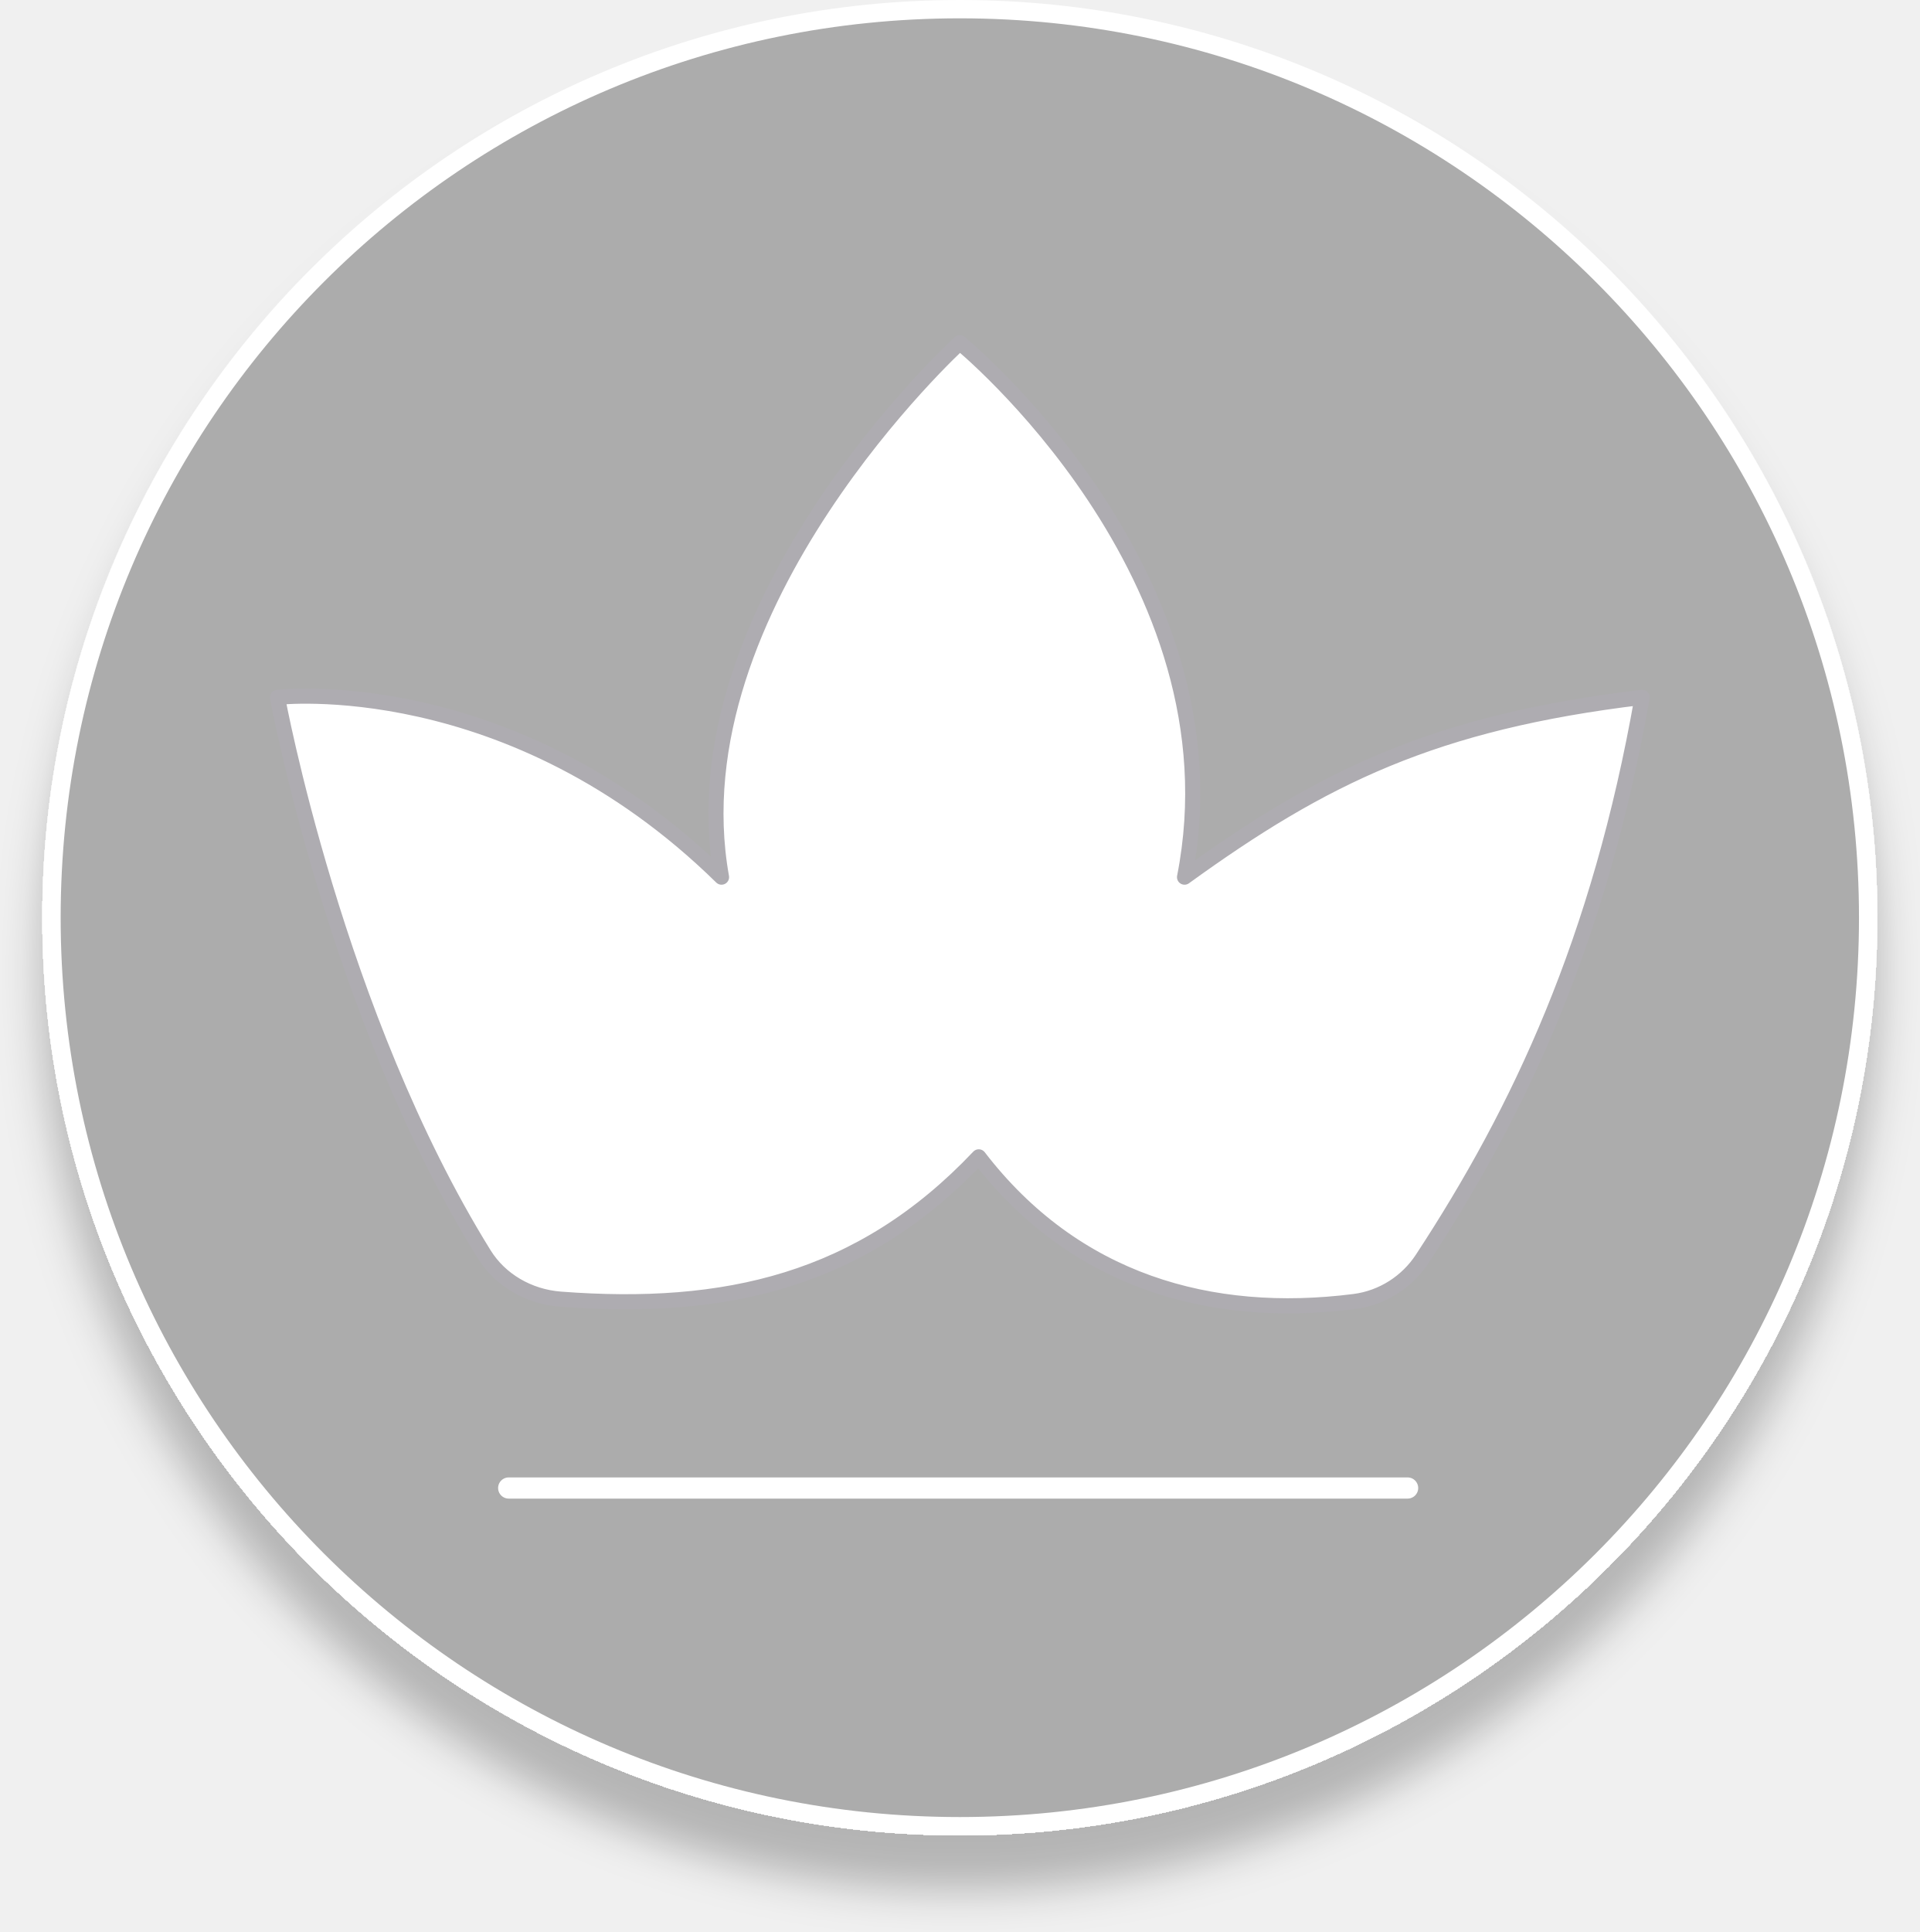
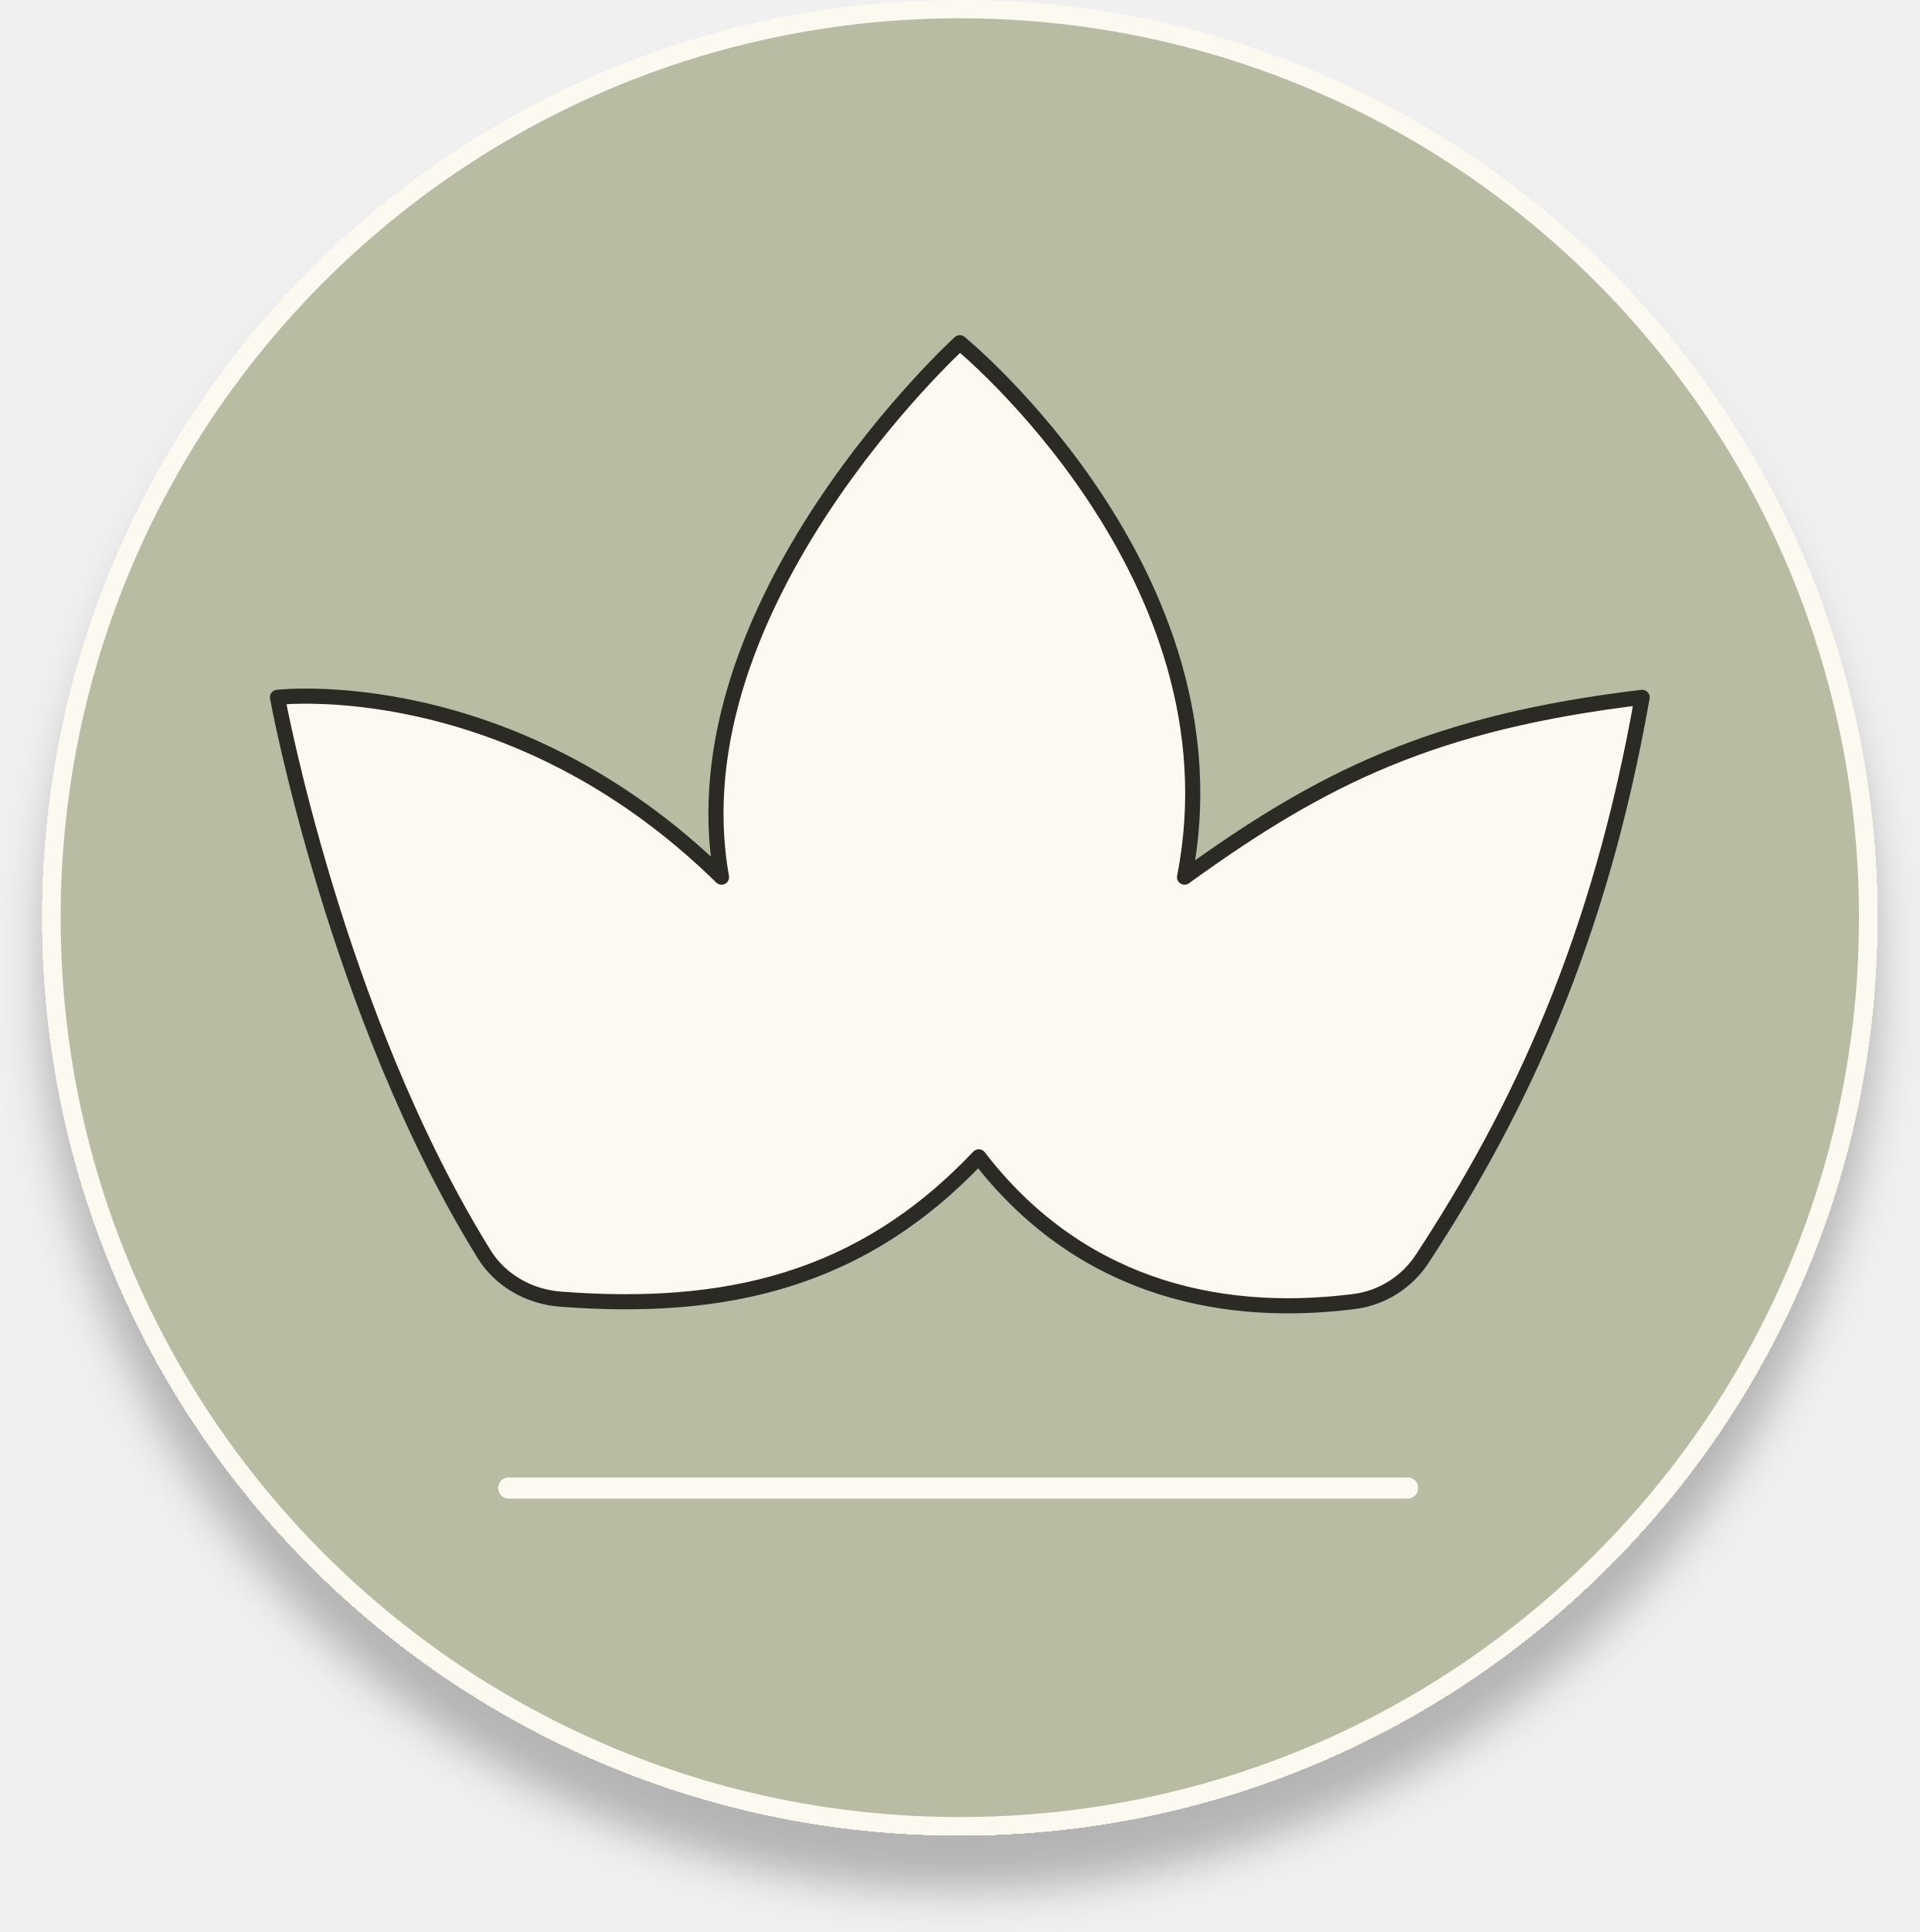
<svg xmlns="http://www.w3.org/2000/svg" preserveAspectRatio="none" overflow="visible" style="display: block;" width="174.988" height="176.077" viewBox="0 0 174.988 176.077" fill="none">
  <g id="milestone" filter="url(#filter0_d_0_17)">
-     <path id="Vector" d="M87.494 166.435C133.223 166.435 170.294 129.364 170.294 83.635C170.294 37.906 133.223 0.835 87.494 0.835C41.765 0.835 4.694 37.906 4.694 83.635C4.694 129.364 41.765 166.435 87.494 166.435Z" fill="#ACACAC" stroke="white" stroke-width="1.67" />
-     <path id="Vector_2" d="M44.141 114.319C30.6 92.502 25.294 63.554 25.294 63.554C25.294 63.554 46.52 61.05 65.772 79.941C61.329 55.133 87.492 31.235 87.492 31.235C87.492 31.235 113.408 52.401 107.978 79.941C120.565 70.837 130.685 65.83 149.69 63.554C145.804 85.683 138.533 101.176 129.639 114.732C128.279 116.806 126.039 118.288 123.436 118.618C110.34 120.276 97.951 116.787 89.22 105.432C78.451 116.809 66.053 119.538 51.096 118.402C48.189 118.182 45.59 116.654 44.141 114.319Z" fill="white" stroke="#AEACB1" stroke-width="1.378" stroke-linejoin="round" />
-     <path id="Vector_3" d="M46.37 135.613H128.314" stroke="white" stroke-width="1.929" stroke-linecap="round" />
+     <path id="Vector" d="M87.494 166.435C133.223 166.435 170.294 129.364 170.294 83.635C170.294 37.906 133.223 0.835 87.494 0.835C41.765 0.835 4.694 37.906 4.694 83.635C4.694 129.364 41.765 166.435 87.494 166.435Z" fill="#B7BCA3" stroke="#FCF9F1" stroke-width="1.67" />
+     <path id="Vector_2" d="M44.141 114.319C30.6 92.502 25.294 63.554 25.294 63.554C25.294 63.554 46.52 61.05 65.772 79.941C61.329 55.133 87.492 31.235 87.492 31.235C87.492 31.235 113.408 52.401 107.978 79.941C120.565 70.837 130.685 65.83 149.69 63.554C145.804 85.683 138.533 101.176 129.639 114.732C128.279 116.806 126.039 118.288 123.436 118.618C110.34 120.276 97.951 116.787 89.22 105.432C78.451 116.809 66.053 119.538 51.096 118.402C48.189 118.182 45.59 116.654 44.141 114.319Z" fill="#FCF9F1" stroke="#2B2A24" stroke-width="1.378" stroke-linejoin="round" />
+     <path id="Vector_3" d="M46.37 135.613H128.314" stroke="#FCF9F1" stroke-width="1.929" stroke-linecap="round" />
  </g>
  <defs>
    <filter id="filter0_d_0_17" x="-1.78814e-07" y="0" width="174.988" height="176.077" filterUnits="userSpaceOnUse" color-interpolation-filters="sRGB">
      <feFlood flood-opacity="0" result="BackgroundImageFix" />
      <feColorMatrix in="SourceAlpha" type="matrix" values="0 0 0 0 0 0 0 0 0 0 0 0 0 0 0 0 0 0 127 0" result="hardAlpha" />
      <feOffset dy="4.948" />
      <feGaussianBlur stdDeviation="1.93" />
      <feComposite in2="hardAlpha" operator="out" />
      <feColorMatrix type="matrix" values="0 0 0 0 0 0 0 0 0 0 0 0 0 0 0 0 0 0 0.25 0" />
      <feBlend mode="normal" in2="BackgroundImageFix" result="effect1_dropShadow_0_17" />
      <feBlend mode="normal" in="SourceGraphic" in2="effect1_dropShadow_0_17" result="shape" />
    </filter>
  </defs>
</svg>
